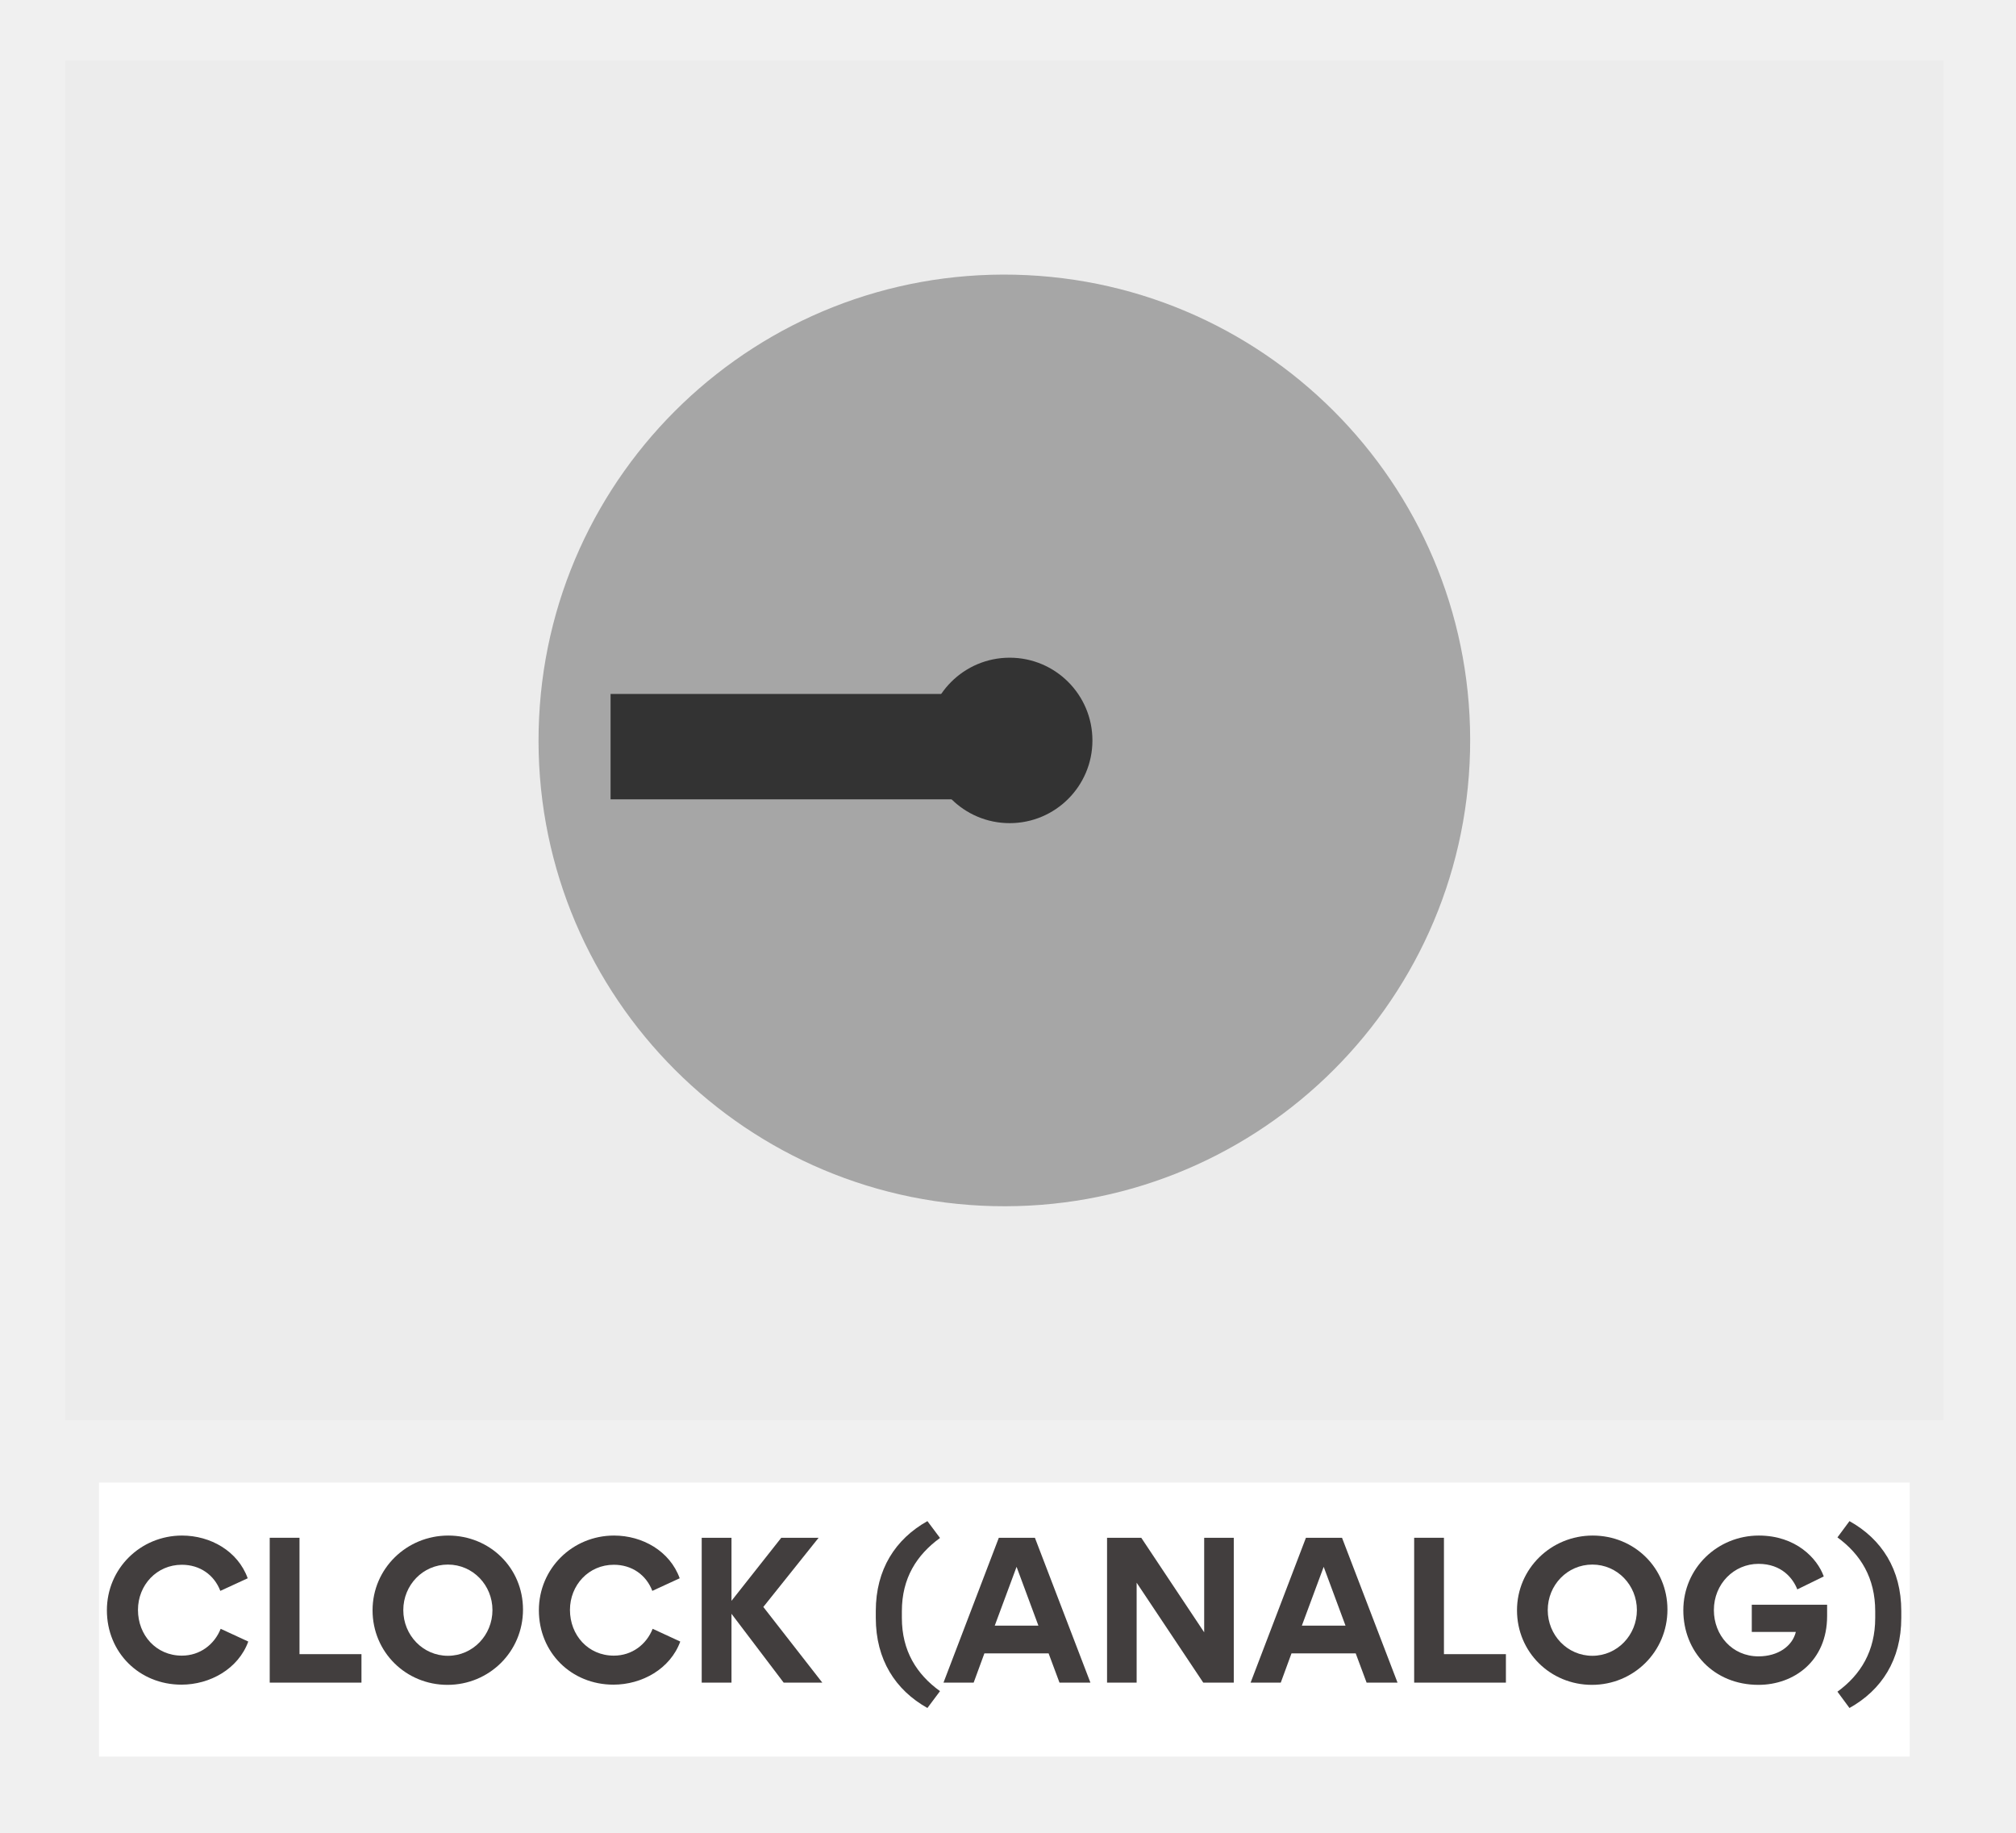
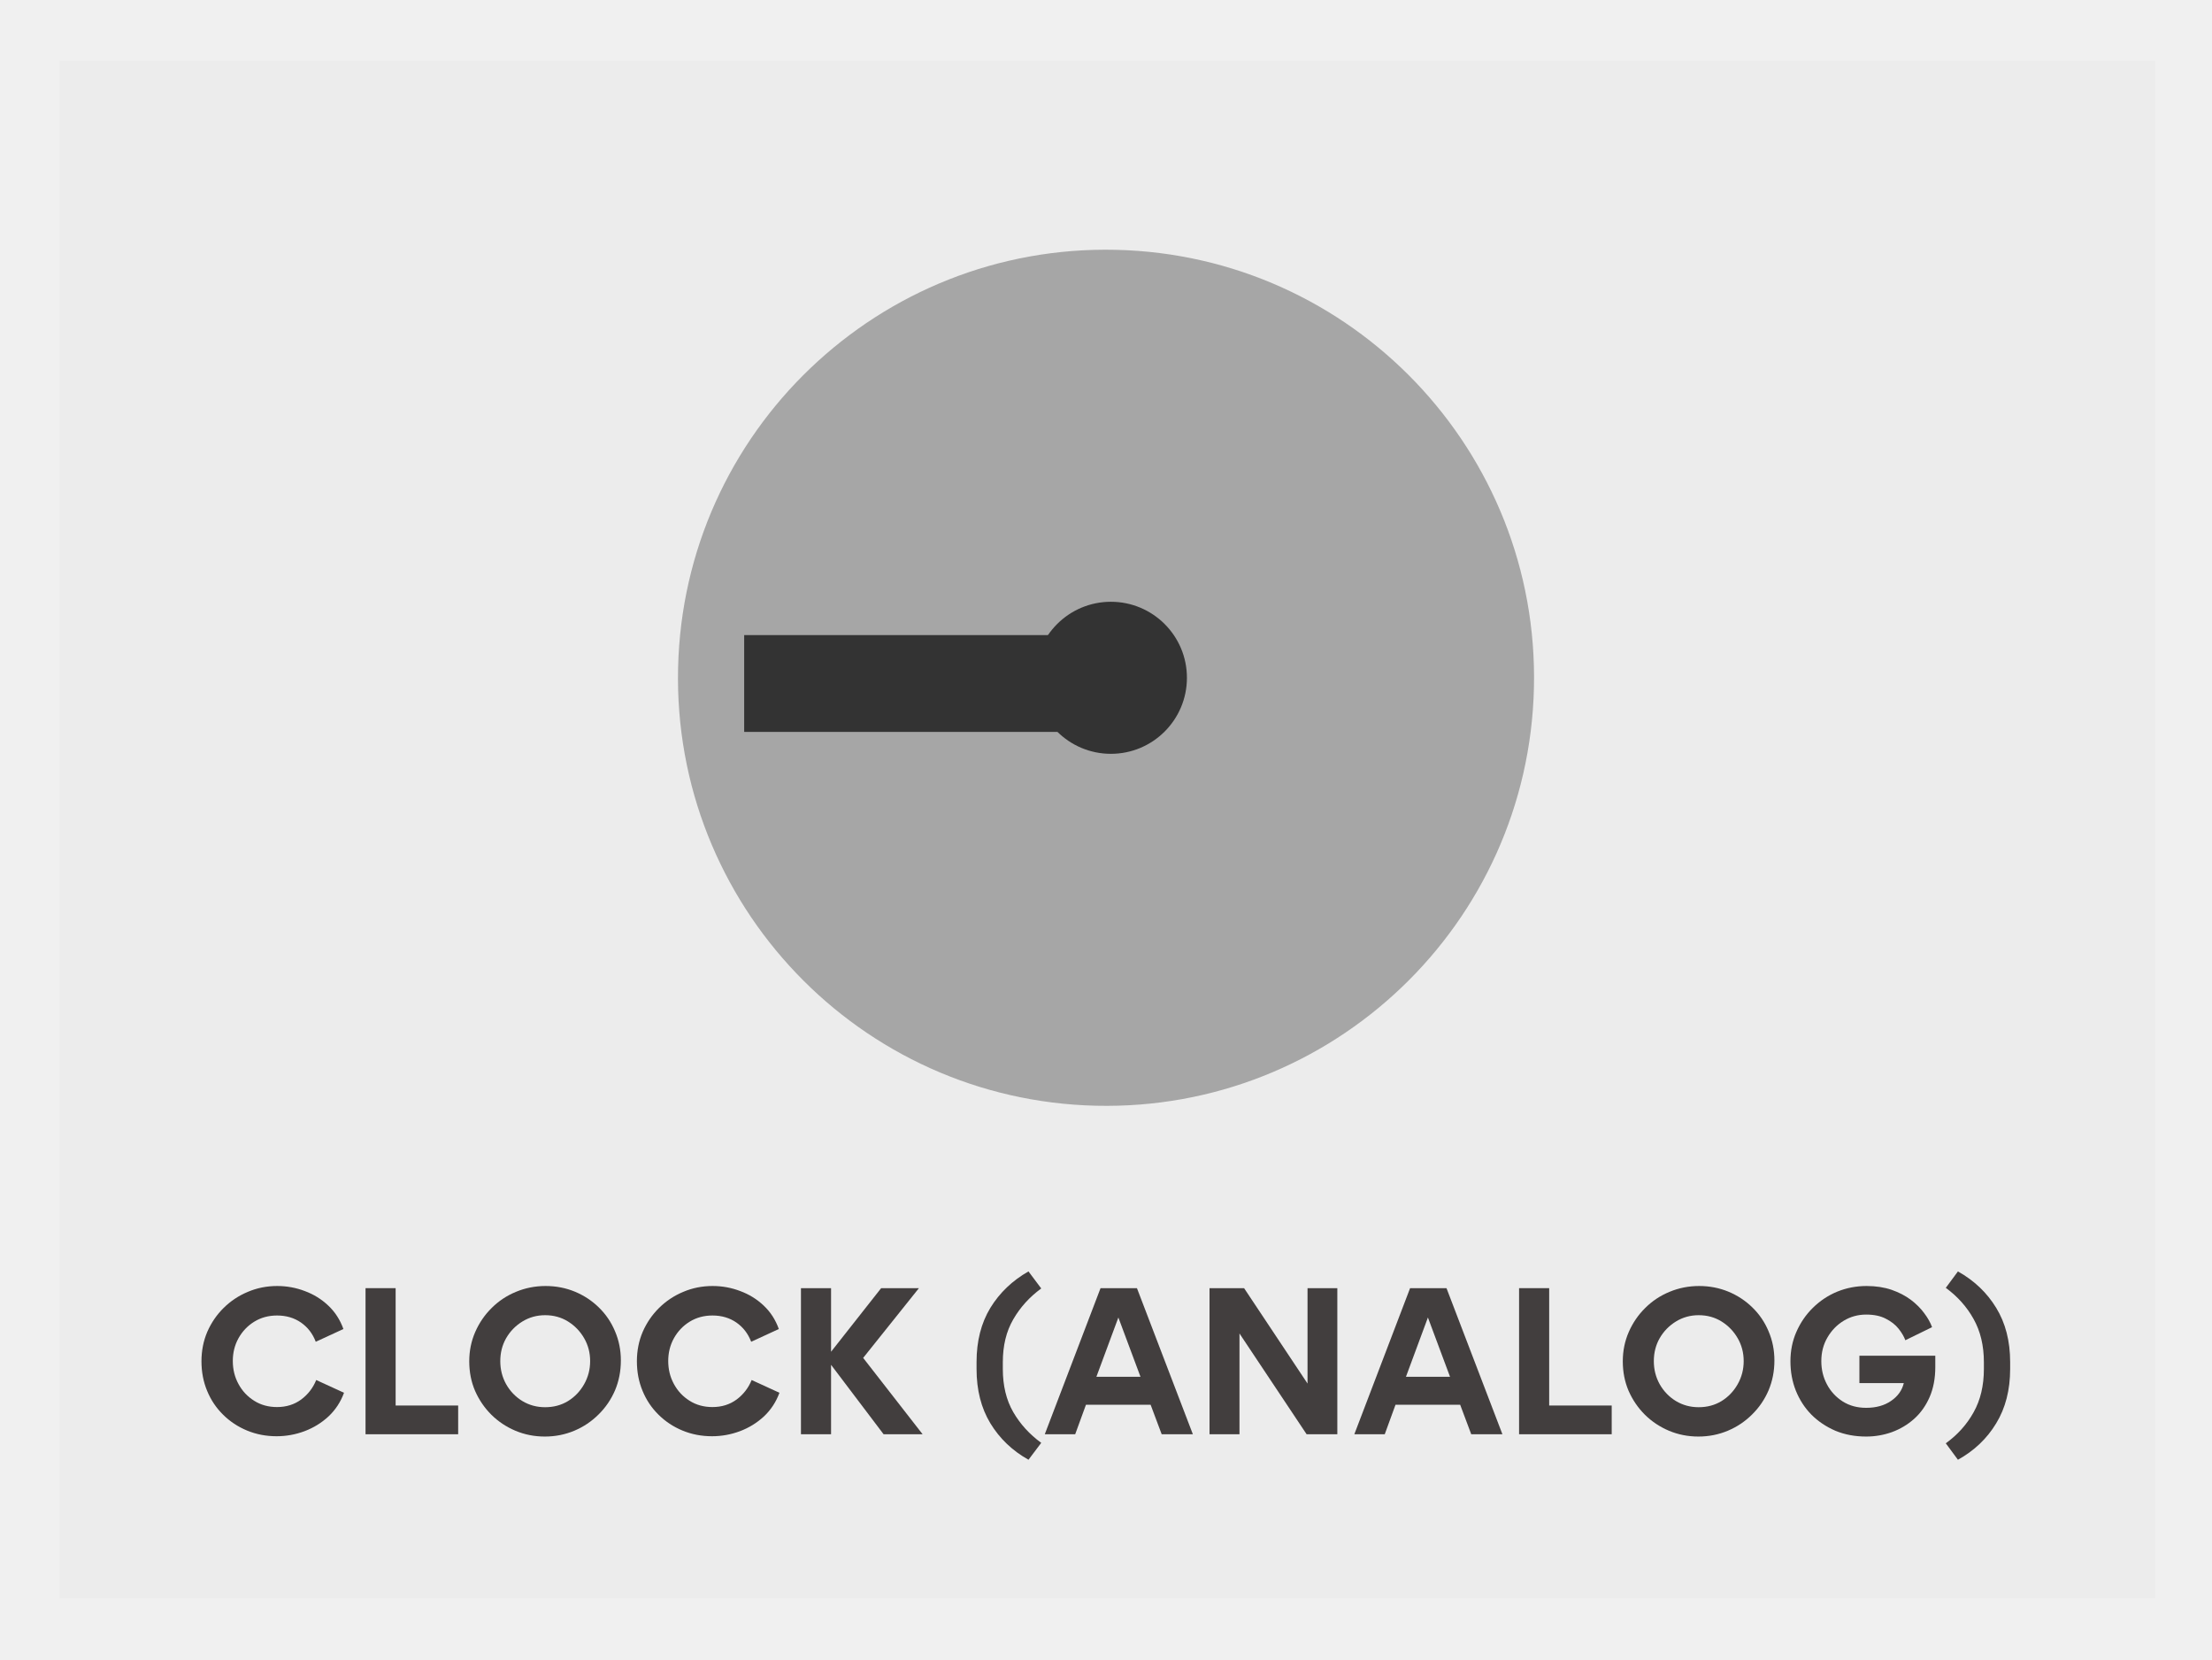
- <svg xmlns="http://www.w3.org/2000/svg" width="275" zoomAndPan="magnify" viewBox="0 0 206.25 187.5" height="250" preserveAspectRatio="xMidYMid meet" version="1.0">
+ <svg xmlns="http://www.w3.org/2000/svg" width="300" zoomAndPan="magnify" viewBox="0 0 224.88 168.75" height="225" preserveAspectRatio="xMidYMid meet" version="1.0">
  <defs>
    <g />
-     <clipPath id="4ffa0ad5ed">
-       <path d="M 6.664 6.203 L 198.84 6.203 L 198.84 145.293 L 6.664 145.293 Z M 6.664 6.203 " clip-rule="nonzero" />
+     <clipPath id="ab961d62b3">
+       <path d="M 5.984 6.18 L 219.188 6.18 L 219.188 162.562 L 5.984 162.562 Z M 5.984 6.18 " clip-rule="nonzero" />
    </clipPath>
-     <clipPath id="332ea28ad9">
-       <path d="M 55 28 L 151 28 L 151 124 L 55 124 Z M 55 28 " clip-rule="nonzero" />
+     <clipPath id="599f9147f1">
+       <path d="M 68 25 L 156 25 L 156 113 L 68 113 Z M 68 25 " clip-rule="nonzero" />
    </clipPath>
-     <clipPath id="253916e725">
-       <path d="M 56.219 26.996 L 151.504 29.215 L 149.285 124.5 L 53.996 122.281 Z M 56.219 26.996 " clip-rule="nonzero" />
+     <clipPath id="d9a4517cf6">
+       <path d="M 69.926 24.398 L 156.98 26.426 L 154.953 113.48 L 67.898 111.453 Z M 69.926 24.398 " clip-rule="nonzero" />
    </clipPath>
-     <clipPath id="8c4e7810e3">
-       <path d="M 103.859 28.105 C 77.547 27.492 55.719 48.324 55.109 74.637 C 54.496 100.953 75.328 122.777 101.641 123.391 C 127.953 124.004 149.781 103.172 150.395 76.859 C 151.008 50.543 130.172 28.719 103.859 28.105 Z M 103.859 28.105 " clip-rule="nonzero" />
+     <clipPath id="9129513034">
+       <path d="M 113.453 25.41 C 89.414 24.852 69.473 43.887 68.914 67.926 C 68.352 91.965 87.387 111.906 111.426 112.465 C 135.465 113.027 155.406 93.992 155.969 69.953 C 156.527 45.914 137.492 25.973 113.453 25.41 Z M 113.453 25.41 " clip-rule="nonzero" />
    </clipPath>
-     <clipPath id="74deab0e11">
-       <path d="M 10.125 151.676 L 195.379 151.676 L 195.379 179.699 L 10.125 179.699 Z M 10.125 151.676 " clip-rule="nonzero" />
+     <clipPath id="195571f92d">
+       <path d="M 105.203 61.207 L 120.672 61.207 L 120.672 76.672 L 105.203 76.672 Z M 105.203 61.207 " clip-rule="nonzero" />
    </clipPath>
-     <clipPath id="501720ea8c">
-       <path d="M 94.832 67.285 L 111.762 67.285 L 111.762 84.211 L 94.832 84.211 Z M 94.832 67.285 " clip-rule="nonzero" />
-     </clipPath>
-     <clipPath id="cb0a0a1762">
-       <path d="M 103.297 67.285 C 98.621 67.285 94.832 71.074 94.832 75.75 C 94.832 80.422 98.621 84.211 103.297 84.211 C 107.973 84.211 111.762 80.422 111.762 75.75 C 111.762 71.074 107.973 67.285 103.297 67.285 Z M 103.297 67.285 " clip-rule="nonzero" />
+     <clipPath id="f1411d3388">
+       <path d="M 112.938 61.207 C 108.668 61.207 105.203 64.668 105.203 68.938 C 105.203 73.211 108.668 76.672 112.938 76.672 C 117.207 76.672 120.672 73.211 120.672 68.938 C 120.672 64.668 117.207 61.207 112.938 61.207 Z M 112.938 61.207 " clip-rule="nonzero" />
    </clipPath>
  </defs>
-   <g clip-path="url(#4ffa0ad5ed)">
-     <path fill="#ececec" d="M 6.664 6.203 L 198.84 6.203 L 198.84 145.293 L 6.664 145.293 Z M 6.664 6.203 " fill-opacity="1" fill-rule="nonzero" />
-   </g>
-   <g clip-path="url(#332ea28ad9)">
-     <g clip-path="url(#253916e725)">
-       <g clip-path="url(#8c4e7810e3)">
-         <path fill="#a6a6a6" d="M 56.219 26.996 L 151.504 29.215 L 149.285 124.5 L 53.996 122.281 Z M 56.219 26.996 " fill-opacity="1" fill-rule="nonzero" />
-       </g>
-     </g>
-   </g>
-   <g clip-path="url(#74deab0e11)">
-     <path fill="#ffffff" d="M 10.125 151.676 L 195.379 151.676 L 195.379 179.699 L 10.125 179.699 Z M 10.125 151.676 " fill-opacity="1" fill-rule="nonzero" />
+   <g clip-path="url(#ab961d62b3)">
+     <path fill="#ececec" d="M 5.984 6.18 L 219.18 6.18 L 219.18 162.562 L 5.984 162.562 Z M 5.984 6.18 " fill-opacity="1" fill-rule="nonzero" />
  </g>
  <g fill="#423e3e" fill-opacity="1">
-     <g transform="translate(10.12334, 172.1396)">
+     <g transform="translate(19.62086, 145.8786)">
      <g>
-         <path d="M 0.812 -7.402 C 0.812 -3.086 4.125 0.207 8.441 0.207 C 11.355 0.207 14.254 -1.402 15.277 -4.203 L 12.453 -5.508 C 11.812 -3.898 10.336 -2.762 8.48 -2.762 C 5.848 -2.762 3.992 -4.863 3.992 -7.438 C 3.992 -9.977 5.906 -12.059 8.48 -12.059 C 10.336 -12.059 11.793 -11.016 12.418 -9.387 L 15.219 -10.676 C 14.215 -13.457 11.414 -15.047 8.5 -15.047 C 4.258 -15.047 0.812 -11.68 0.812 -7.402 Z M 0.812 -7.402 " />
+         <path d="M 0.812 -7.422 C 0.812 -8.492 1.008 -9.492 1.406 -10.422 C 1.812 -11.348 2.367 -12.16 3.078 -12.859 C 3.785 -13.555 4.602 -14.098 5.531 -14.484 C 6.457 -14.879 7.453 -15.078 8.516 -15.078 C 9.492 -15.078 10.43 -14.906 11.328 -14.562 C 12.234 -14.227 13.031 -13.734 13.719 -13.078 C 14.406 -12.43 14.914 -11.641 15.25 -10.703 L 12.438 -9.406 C 12.125 -10.227 11.625 -10.879 10.938 -11.359 C 10.25 -11.836 9.438 -12.078 8.5 -12.078 C 7.633 -12.078 6.863 -11.867 6.188 -11.453 C 5.508 -11.035 4.973 -10.473 4.578 -9.766 C 4.191 -9.066 4 -8.297 4 -7.453 C 4 -6.598 4.191 -5.816 4.578 -5.109 C 4.961 -4.398 5.492 -3.832 6.172 -3.406 C 6.848 -2.977 7.625 -2.766 8.5 -2.766 C 9.438 -2.766 10.254 -3.02 10.953 -3.531 C 11.648 -4.051 12.16 -4.711 12.484 -5.516 L 15.312 -4.219 C 14.969 -3.281 14.441 -2.477 13.734 -1.812 C 13.023 -1.156 12.211 -0.656 11.297 -0.312 C 10.379 0.031 9.43 0.203 8.453 0.203 C 7.379 0.203 6.379 0.008 5.453 -0.375 C 4.523 -0.758 3.711 -1.297 3.016 -1.984 C 2.316 -2.672 1.773 -3.477 1.391 -4.406 C 1.004 -5.332 0.812 -6.336 0.812 -7.422 Z M 0.812 -7.422 " />
      </g>
    </g>
  </g>
  <g fill="#423e3e" fill-opacity="1">
-     <g transform="translate(25.87085, 172.1396)">
+     <g transform="translate(35.40225, 145.8786)">
      <g>
-         <path d="M 1.723 -14.82 L 1.723 0 L 11.109 0 L 11.109 -2.914 L 4.77 -2.914 L 4.77 -14.82 Z M 1.723 -14.82 " />
+         <path d="M 1.719 -14.859 L 4.781 -14.859 L 4.781 -2.922 L 11.141 -2.922 L 11.141 0 L 1.719 0 Z M 1.719 -14.859 " />
      </g>
    </g>
  </g>
  <g fill="#423e3e" fill-opacity="1">
-     <g transform="translate(37.30293, 172.1396)">
+     <g transform="translate(46.85892, 145.8786)">
      <g>
-         <path d="M 0.812 -7.402 C 0.812 -3.125 4.223 0.227 8.48 0.227 C 12.738 0.227 16.203 -3.16 16.203 -7.477 C 16.203 -11.734 12.816 -15.047 8.555 -15.047 C 4.297 -15.047 0.812 -11.66 0.812 -7.402 Z M 3.957 -7.422 C 3.957 -9.977 5.961 -12.078 8.52 -12.078 C 11.074 -12.078 13.078 -9.977 13.078 -7.422 C 13.078 -4.863 11.074 -2.746 8.52 -2.746 C 5.961 -2.746 3.957 -4.863 3.957 -7.422 Z M 3.957 -7.422 " />
+         <path d="M 0.812 -7.422 C 0.812 -8.484 1.016 -9.477 1.422 -10.406 C 1.828 -11.332 2.383 -12.145 3.094 -12.844 C 3.801 -13.551 4.625 -14.098 5.562 -14.484 C 6.508 -14.879 7.516 -15.078 8.578 -15.078 C 9.641 -15.078 10.633 -14.883 11.562 -14.5 C 12.488 -14.113 13.301 -13.578 14 -12.891 C 14.707 -12.203 15.254 -11.395 15.641 -10.469 C 16.035 -9.551 16.234 -8.562 16.234 -7.5 C 16.234 -6.414 16.035 -5.406 15.641 -4.469 C 15.242 -3.539 14.688 -2.723 13.969 -2.016 C 13.258 -1.305 12.438 -0.754 11.5 -0.359 C 10.562 0.035 9.562 0.234 8.5 0.234 C 7.438 0.234 6.438 0.035 5.5 -0.359 C 4.57 -0.754 3.758 -1.297 3.062 -1.984 C 2.363 -2.68 1.812 -3.488 1.406 -4.406 C 1.008 -5.332 0.812 -6.336 0.812 -7.422 Z M 3.969 -7.438 C 3.969 -6.594 4.164 -5.812 4.562 -5.094 C 4.969 -4.375 5.52 -3.801 6.219 -3.375 C 6.914 -2.957 7.688 -2.75 8.531 -2.75 C 9.395 -2.75 10.172 -2.957 10.859 -3.375 C 11.547 -3.801 12.094 -4.375 12.5 -5.094 C 12.906 -5.812 13.109 -6.594 13.109 -7.438 C 13.109 -8.289 12.906 -9.066 12.5 -9.766 C 12.094 -10.473 11.547 -11.039 10.859 -11.469 C 10.172 -11.895 9.395 -12.109 8.531 -12.109 C 7.688 -12.109 6.914 -11.895 6.219 -11.469 C 5.52 -11.039 4.969 -10.473 4.562 -9.766 C 4.164 -9.066 3.969 -8.289 3.969 -7.438 Z M 3.969 -7.438 " />
      </g>
    </g>
  </g>
  <g fill="#423e3e" fill-opacity="1">
-     <g transform="translate(54.31857, 172.1396)">
+     <g transform="translate(63.91118, 145.8786)">
      <g>
-         <path d="M 0.812 -7.402 C 0.812 -3.086 4.125 0.207 8.441 0.207 C 11.355 0.207 14.254 -1.402 15.277 -4.203 L 12.453 -5.508 C 11.812 -3.898 10.336 -2.762 8.48 -2.762 C 5.848 -2.762 3.992 -4.863 3.992 -7.438 C 3.992 -9.977 5.906 -12.059 8.48 -12.059 C 10.336 -12.059 11.793 -11.016 12.418 -9.387 L 15.219 -10.676 C 14.215 -13.457 11.414 -15.047 8.5 -15.047 C 4.258 -15.047 0.812 -11.68 0.812 -7.402 Z M 0.812 -7.402 " />
+         <path d="M 0.812 -7.422 C 0.812 -8.492 1.008 -9.492 1.406 -10.422 C 1.812 -11.348 2.367 -12.16 3.078 -12.859 C 3.785 -13.555 4.602 -14.098 5.531 -14.484 C 6.457 -14.879 7.453 -15.078 8.516 -15.078 C 9.492 -15.078 10.43 -14.906 11.328 -14.562 C 12.234 -14.227 13.031 -13.734 13.719 -13.078 C 14.406 -12.43 14.914 -11.641 15.25 -10.703 L 12.438 -9.406 C 12.125 -10.227 11.625 -10.879 10.938 -11.359 C 10.25 -11.836 9.438 -12.078 8.5 -12.078 C 7.633 -12.078 6.863 -11.867 6.188 -11.453 C 5.508 -11.035 4.973 -10.473 4.578 -9.766 C 4.191 -9.066 4 -8.297 4 -7.453 C 4 -6.598 4.191 -5.816 4.578 -5.109 C 4.961 -4.398 5.492 -3.832 6.172 -3.406 C 6.848 -2.977 7.625 -2.766 8.5 -2.766 C 9.438 -2.766 10.254 -3.02 10.953 -3.531 C 11.648 -4.051 12.16 -4.711 12.484 -5.516 L 15.312 -4.219 C 14.969 -3.281 14.441 -2.477 13.734 -1.812 C 13.023 -1.156 12.211 -0.656 11.297 -0.312 C 10.379 0.031 9.43 0.203 8.453 0.203 C 7.379 0.203 6.379 0.008 5.453 -0.375 C 4.523 -0.758 3.711 -1.297 3.016 -1.984 C 2.316 -2.672 1.773 -3.477 1.391 -4.406 C 1.004 -5.332 0.812 -6.336 0.812 -7.422 Z M 0.812 -7.422 " />
      </g>
    </g>
  </g>
  <g fill="#423e3e" fill-opacity="1">
-     <g transform="translate(70.06608, 172.1396)">
+     <g transform="translate(79.69257, 145.8786)">
      <g>
-         <path d="M 4.77 0 L 4.77 -7.043 L 10.109 0 L 14.062 0 L 8.027 -7.742 L 13.684 -14.82 L 9.863 -14.82 L 4.77 -8.367 L 4.77 -14.82 L 1.723 -14.82 L 1.723 0 Z M 4.77 0 " />
+         <path d="M 4.781 0 L 1.719 0 L 1.719 -14.859 L 4.781 -14.859 L 4.781 -8.391 L 9.875 -14.859 L 13.719 -14.859 L 8.047 -7.766 L 14.094 0 L 10.125 0 L 4.781 -7.062 Z M 4.781 0 " />
      </g>
    </g>
  </g>
  <g fill="#423e3e" fill-opacity="1">
-     <g transform="translate(83.99657, 172.1396)">
+     <g transform="translate(93.65303, 145.8786)">
      <g />
    </g>
  </g>
  <g fill="#423e3e" fill-opacity="1">
-     <g transform="translate(88.74731, 172.1396)">
+     <g transform="translate(98.41399, 145.8786)">
      <g>
-         <path d="M 6.133 2.594 L 7.422 0.871 C 5.035 -0.852 3.52 -3.238 3.52 -6.625 L 3.52 -7.305 C 3.52 -10.695 5.035 -13.062 7.422 -14.801 L 6.133 -16.523 C 2.859 -14.688 0.852 -11.586 0.852 -7.324 L 0.852 -6.625 C 0.852 -2.348 2.859 0.758 6.133 2.594 Z M 6.133 2.594 " />
+         <path d="M 6.141 2.594 C 4.504 1.676 3.211 0.441 2.266 -1.109 C 1.328 -2.66 0.859 -4.504 0.859 -6.641 L 0.859 -7.344 C 0.859 -9.477 1.328 -11.316 2.266 -12.859 C 3.211 -14.398 4.504 -15.633 6.141 -16.562 L 7.438 -14.828 C 6.25 -13.961 5.301 -12.914 4.594 -11.688 C 3.883 -10.469 3.531 -9.016 3.531 -7.328 L 3.531 -6.641 C 3.531 -4.941 3.883 -3.477 4.594 -2.25 C 5.301 -1.031 6.25 0.008 7.438 0.875 Z M 6.141 2.594 " />
      </g>
    </g>
  </g>
  <g fill="#423e3e" fill-opacity="1">
-     <g transform="translate(96.54535, 172.1396)">
+     <g transform="translate(106.2288, 145.8786)">
      <g>
-         <path d="M 3.066 0 L 4.164 -2.992 L 10.734 -2.992 L 11.848 0 L 15.012 0 L 9.332 -14.82 L 5.641 -14.82 L -0.02 0 Z M 7.457 -11.848 L 9.691 -5.828 L 5.223 -5.828 Z M 7.457 -11.848 " />
+         <path d="M 3.078 0 L -0.016 0 L 5.656 -14.859 L 9.359 -14.859 L 15.047 0 L 11.875 0 L 10.75 -3 L 4.172 -3 Z M 7.469 -11.875 L 5.234 -5.844 L 9.719 -5.844 Z M 7.469 -11.875 " />
      </g>
    </g>
  </g>
  <g fill="#423e3e" fill-opacity="1">
-     <g transform="translate(111.5358, 172.1396)">
+     <g transform="translate(121.2515, 145.8786)">
      <g>
-         <path d="M 4.75 -10.223 L 11.566 0 L 14.688 0 L 14.688 -14.82 L 11.66 -14.82 L 11.66 -5.148 L 5.223 -14.82 L 1.723 -14.82 L 1.723 0 L 4.75 0 Z M 4.75 -10.223 " />
+         <path d="M 4.766 -10.25 L 4.766 0 L 1.719 0 L 1.719 -14.859 L 5.234 -14.859 L 11.688 -5.156 L 11.688 -14.859 L 14.719 -14.859 L 14.719 0 L 11.594 0 Z M 4.766 -10.25 " />
      </g>
    </g>
  </g>
  <g fill="#423e3e" fill-opacity="1">
-     <g transform="translate(127.9647, 172.1396)">
+     <g transform="translate(137.7157, 145.8786)">
      <g>
-         <path d="M 3.066 0 L 4.164 -2.992 L 10.734 -2.992 L 11.848 0 L 15.012 0 L 9.332 -14.82 L 5.641 -14.82 L -0.02 0 Z M 7.457 -11.848 L 9.691 -5.828 L 5.223 -5.828 Z M 7.457 -11.848 " />
+         <path d="M 3.078 0 L -0.016 0 L 5.656 -14.859 L 9.359 -14.859 L 15.047 0 L 11.875 0 L 10.75 -3 L 4.172 -3 Z M 7.469 -11.875 L 5.234 -5.844 L 9.719 -5.844 Z M 7.469 -11.875 " />
      </g>
    </g>
  </g>
  <g fill="#423e3e" fill-opacity="1">
-     <g transform="translate(142.9551, 172.1396)">
+     <g transform="translate(152.7384, 145.8786)">
      <g>
-         <path d="M 1.723 -14.82 L 1.723 0 L 11.109 0 L 11.109 -2.914 L 4.77 -2.914 L 4.77 -14.82 Z M 1.723 -14.82 " />
+         <path d="M 1.719 -14.859 L 4.781 -14.859 L 4.781 -2.922 L 11.141 -2.922 L 11.141 0 L 1.719 0 Z M 1.719 -14.859 " />
      </g>
    </g>
  </g>
  <g fill="#423e3e" fill-opacity="1">
-     <g transform="translate(154.3872, 172.1396)">
+     <g transform="translate(164.1951, 145.8786)">
      <g>
-         <path d="M 0.812 -7.402 C 0.812 -3.125 4.223 0.227 8.48 0.227 C 12.738 0.227 16.203 -3.16 16.203 -7.477 C 16.203 -11.734 12.816 -15.047 8.555 -15.047 C 4.297 -15.047 0.812 -11.66 0.812 -7.402 Z M 3.957 -7.422 C 3.957 -9.977 5.961 -12.078 8.52 -12.078 C 11.074 -12.078 13.078 -9.977 13.078 -7.422 C 13.078 -4.863 11.074 -2.746 8.52 -2.746 C 5.961 -2.746 3.957 -4.863 3.957 -7.422 Z M 3.957 -7.422 " />
+         <path d="M 0.812 -7.422 C 0.812 -8.484 1.016 -9.477 1.422 -10.406 C 1.828 -11.332 2.383 -12.145 3.094 -12.844 C 3.801 -13.551 4.625 -14.098 5.562 -14.484 C 6.508 -14.879 7.516 -15.078 8.578 -15.078 C 9.641 -15.078 10.633 -14.883 11.562 -14.5 C 12.488 -14.113 13.301 -13.578 14 -12.891 C 14.707 -12.203 15.254 -11.395 15.641 -10.469 C 16.035 -9.551 16.234 -8.562 16.234 -7.5 C 16.234 -6.414 16.035 -5.406 15.641 -4.469 C 15.242 -3.539 14.688 -2.723 13.969 -2.016 C 13.258 -1.305 12.438 -0.754 11.5 -0.359 C 10.562 0.035 9.562 0.234 8.5 0.234 C 7.438 0.234 6.438 0.035 5.5 -0.359 C 4.57 -0.754 3.758 -1.297 3.062 -1.984 C 2.363 -2.68 1.812 -3.488 1.406 -4.406 C 1.008 -5.332 0.812 -6.336 0.812 -7.422 Z M 3.969 -7.438 C 3.969 -6.594 4.164 -5.812 4.562 -5.094 C 4.969 -4.375 5.52 -3.801 6.219 -3.375 C 6.914 -2.957 7.688 -2.75 8.531 -2.75 C 9.395 -2.75 10.172 -2.957 10.859 -3.375 C 11.547 -3.801 12.094 -4.375 12.5 -5.094 C 12.906 -5.812 13.109 -6.594 13.109 -7.438 C 13.109 -8.289 12.906 -9.066 12.5 -9.766 C 12.094 -10.473 11.547 -11.039 10.859 -11.469 C 10.172 -11.895 9.395 -12.109 8.531 -12.109 C 7.688 -12.109 6.914 -11.895 6.219 -11.469 C 5.52 -11.039 4.969 -10.473 4.562 -9.766 C 4.164 -9.066 3.969 -8.289 3.969 -7.438 Z M 3.969 -7.438 " />
      </g>
    </g>
  </g>
  <g fill="#423e3e" fill-opacity="1">
-     <g transform="translate(171.4028, 172.1396)">
+     <g transform="translate(181.2473, 145.8786)">
      <g>
-         <path d="M 3.938 -7.422 C 3.938 -10.109 6 -12.152 8.5 -12.152 C 10.883 -12.152 12.039 -10.656 12.473 -9.539 L 15.18 -10.863 C 14.52 -12.719 12.324 -15.047 8.535 -15.047 C 4.316 -15.047 0.812 -11.719 0.812 -7.402 C 0.812 -3.18 3.918 0.227 8.5 0.227 C 12.113 0.227 15.523 -2.195 15.523 -6.812 L 15.523 -7.969 L 7.816 -7.969 L 7.816 -5.188 L 12.324 -5.188 C 11.965 -3.73 10.504 -2.688 8.5 -2.688 C 5.812 -2.688 3.938 -4.848 3.938 -7.422 Z M 3.938 -7.422 " />
+         <path d="M 3.953 -7.438 C 3.953 -6.57 4.145 -5.781 4.531 -5.062 C 4.914 -4.344 5.453 -3.766 6.141 -3.328 C 6.828 -2.898 7.617 -2.688 8.516 -2.688 C 9.523 -2.688 10.367 -2.922 11.047 -3.391 C 11.734 -3.859 12.164 -4.461 12.344 -5.203 L 7.828 -5.203 L 7.828 -7.984 L 15.547 -7.984 L 15.547 -6.828 C 15.547 -5.68 15.352 -4.664 14.969 -3.781 C 14.582 -2.895 14.055 -2.156 13.391 -1.562 C 12.734 -0.977 11.984 -0.531 11.141 -0.219 C 10.297 0.082 9.422 0.234 8.516 0.234 C 7.367 0.234 6.32 0.035 5.375 -0.359 C 4.438 -0.766 3.625 -1.312 2.938 -2 C 2.258 -2.695 1.734 -3.508 1.359 -4.438 C 0.992 -5.363 0.812 -6.359 0.812 -7.422 C 0.812 -8.504 1.016 -9.504 1.422 -10.422 C 1.828 -11.348 2.383 -12.16 3.094 -12.859 C 3.812 -13.566 4.633 -14.113 5.562 -14.5 C 6.5 -14.883 7.5 -15.078 8.562 -15.078 C 9.508 -15.078 10.359 -14.945 11.109 -14.688 C 11.859 -14.426 12.508 -14.086 13.062 -13.672 C 13.613 -13.254 14.066 -12.801 14.422 -12.312 C 14.785 -11.832 15.051 -11.359 15.219 -10.891 L 12.5 -9.562 C 12.363 -9.938 12.133 -10.328 11.812 -10.734 C 11.488 -11.141 11.055 -11.477 10.516 -11.75 C 9.984 -12.031 9.316 -12.172 8.516 -12.172 C 7.68 -12.172 6.922 -11.961 6.234 -11.547 C 5.547 -11.129 4.992 -10.562 4.578 -9.844 C 4.16 -9.133 3.953 -8.332 3.953 -7.438 Z M 3.953 -7.438 " />
      </g>
    </g>
  </g>
  <g fill="#423e3e" fill-opacity="1">
-     <g transform="translate(187.6235, 172.1396)">
+     <g transform="translate(197.5029, 145.8786)">
      <g>
-         <path d="M 0.359 0.926 L 1.59 2.594 C 4.883 0.758 6.891 -2.348 6.891 -6.625 L 6.891 -7.324 C 6.891 -11.586 4.883 -14.688 1.59 -16.523 L 0.359 -14.859 C 2.746 -13.117 4.223 -10.695 4.223 -7.305 L 4.223 -6.625 C 4.223 -3.238 2.746 -0.812 0.359 0.926 Z M 0.359 0.926 " />
+         <path d="M 0.359 0.922 C 1.555 0.055 2.5 -0.992 3.188 -2.234 C 3.883 -3.473 4.234 -4.941 4.234 -6.641 L 4.234 -7.328 C 4.234 -9.016 3.883 -10.477 3.188 -11.719 C 2.5 -12.957 1.555 -14.016 0.359 -14.891 L 1.594 -16.562 C 3.25 -15.633 4.547 -14.398 5.484 -12.859 C 6.43 -11.316 6.906 -9.477 6.906 -7.344 L 6.906 -6.641 C 6.906 -4.504 6.43 -2.66 5.484 -1.109 C 4.547 0.441 3.25 1.676 1.594 2.594 Z M 0.359 0.922 " />
      </g>
    </g>
  </g>
-   <path stroke-linecap="butt" transform="matrix(0.634013, 0.000000000000000143, -0.000000000000000143, 0.634013, 62.46634, 70.99299)" fill="none" stroke-linejoin="miter" d="M -0.002 8.501 L 62.922 8.501 " stroke="#333333" stroke-width="17" stroke-opacity="1" stroke-miterlimit="4" />
-   <g clip-path="url(#501720ea8c)">
-     <g clip-path="url(#cb0a0a1762)">
-       <path fill="#333333" d="M 94.832 67.285 L 111.762 67.285 L 111.762 84.211 L 94.832 84.211 Z M 94.832 67.285 " fill-opacity="1" fill-rule="nonzero" />
+   <g clip-path="url(#599f9147f1)">
+     <g clip-path="url(#d9a4517cf6)">
+       <g clip-path="url(#9129513034)">
+         <path fill="#a6a6a6" d="M 69.926 24.398 L 156.98 26.426 L 154.953 113.48 L 67.898 111.453 Z M 69.926 24.398 " fill-opacity="1" fill-rule="nonzero" />
+       </g>
+     </g>
+   </g>
+   <path stroke-linecap="butt" transform="matrix(0.579241, 0, 0, 0.579241, 75.63517, 64.59448)" fill="none" stroke-linejoin="miter" d="M 0.003 8.503 L 62.922 8.503 " stroke="#333333" stroke-width="17" stroke-opacity="1" stroke-miterlimit="4" />
+   <g clip-path="url(#195571f92d)">
+     <g clip-path="url(#f1411d3388)">
+       <path fill="#333333" d="M 105.203 61.207 L 120.672 61.207 L 120.672 76.672 L 105.203 76.672 Z M 105.203 61.207 " fill-opacity="1" fill-rule="nonzero" />
    </g>
  </g>
</svg>
